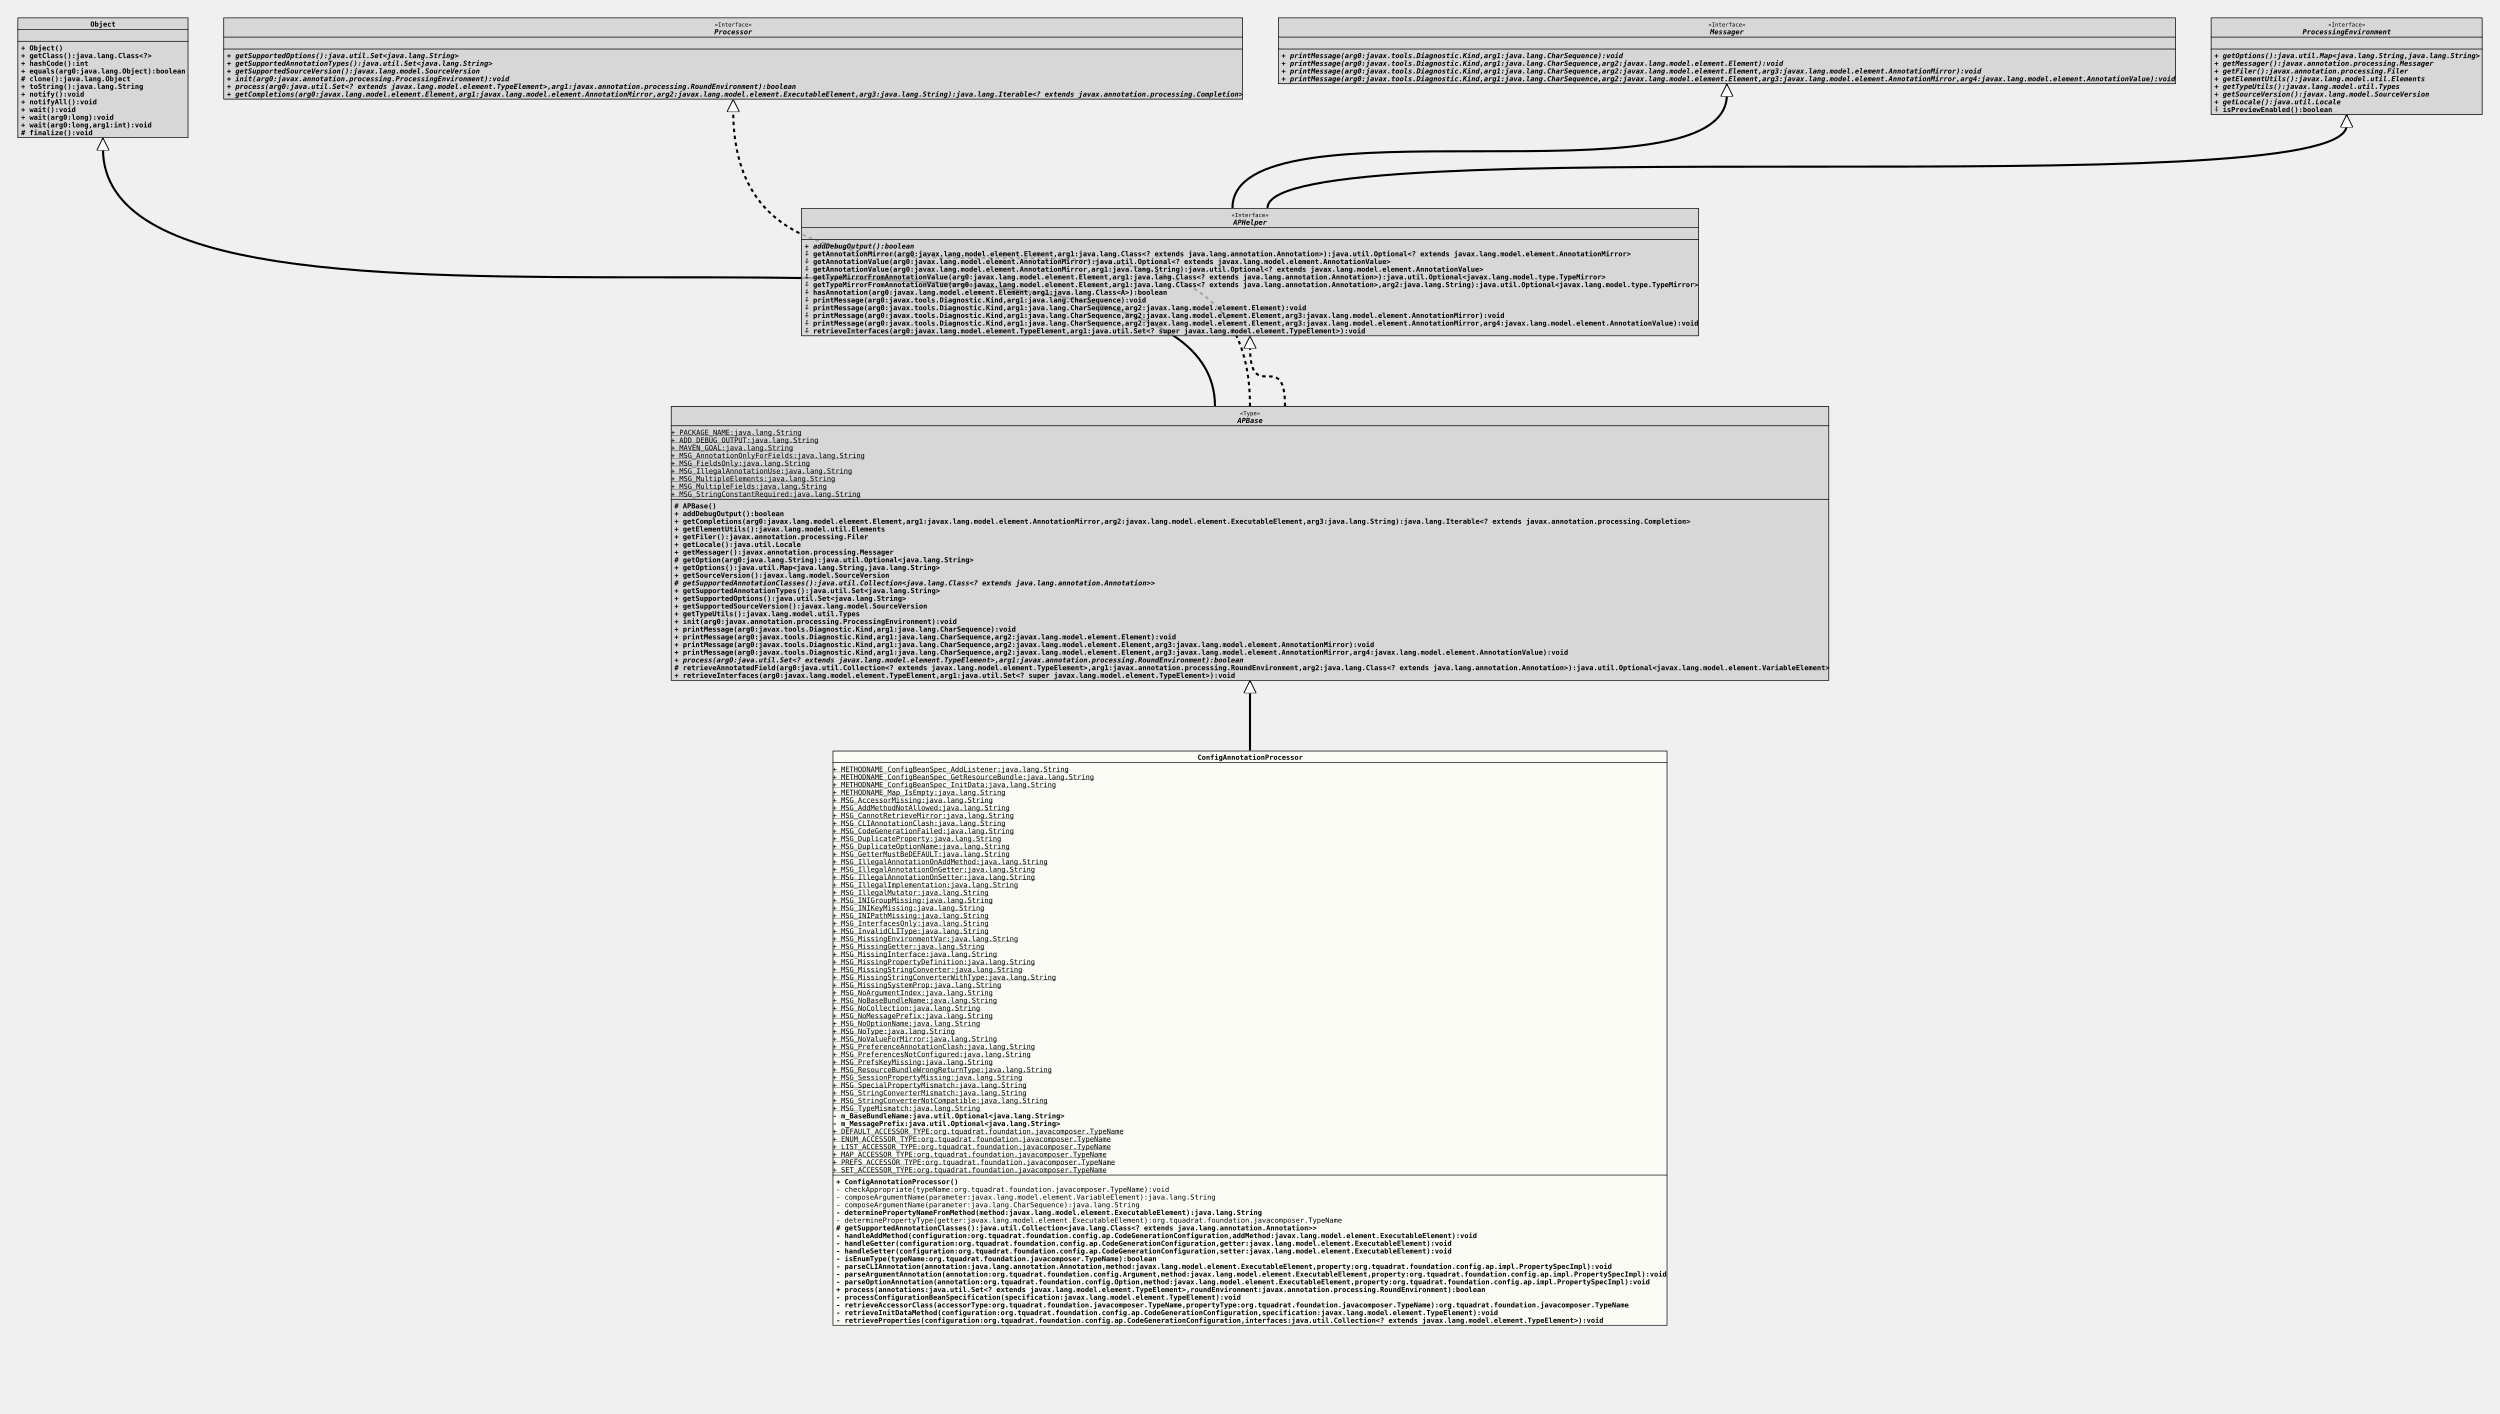
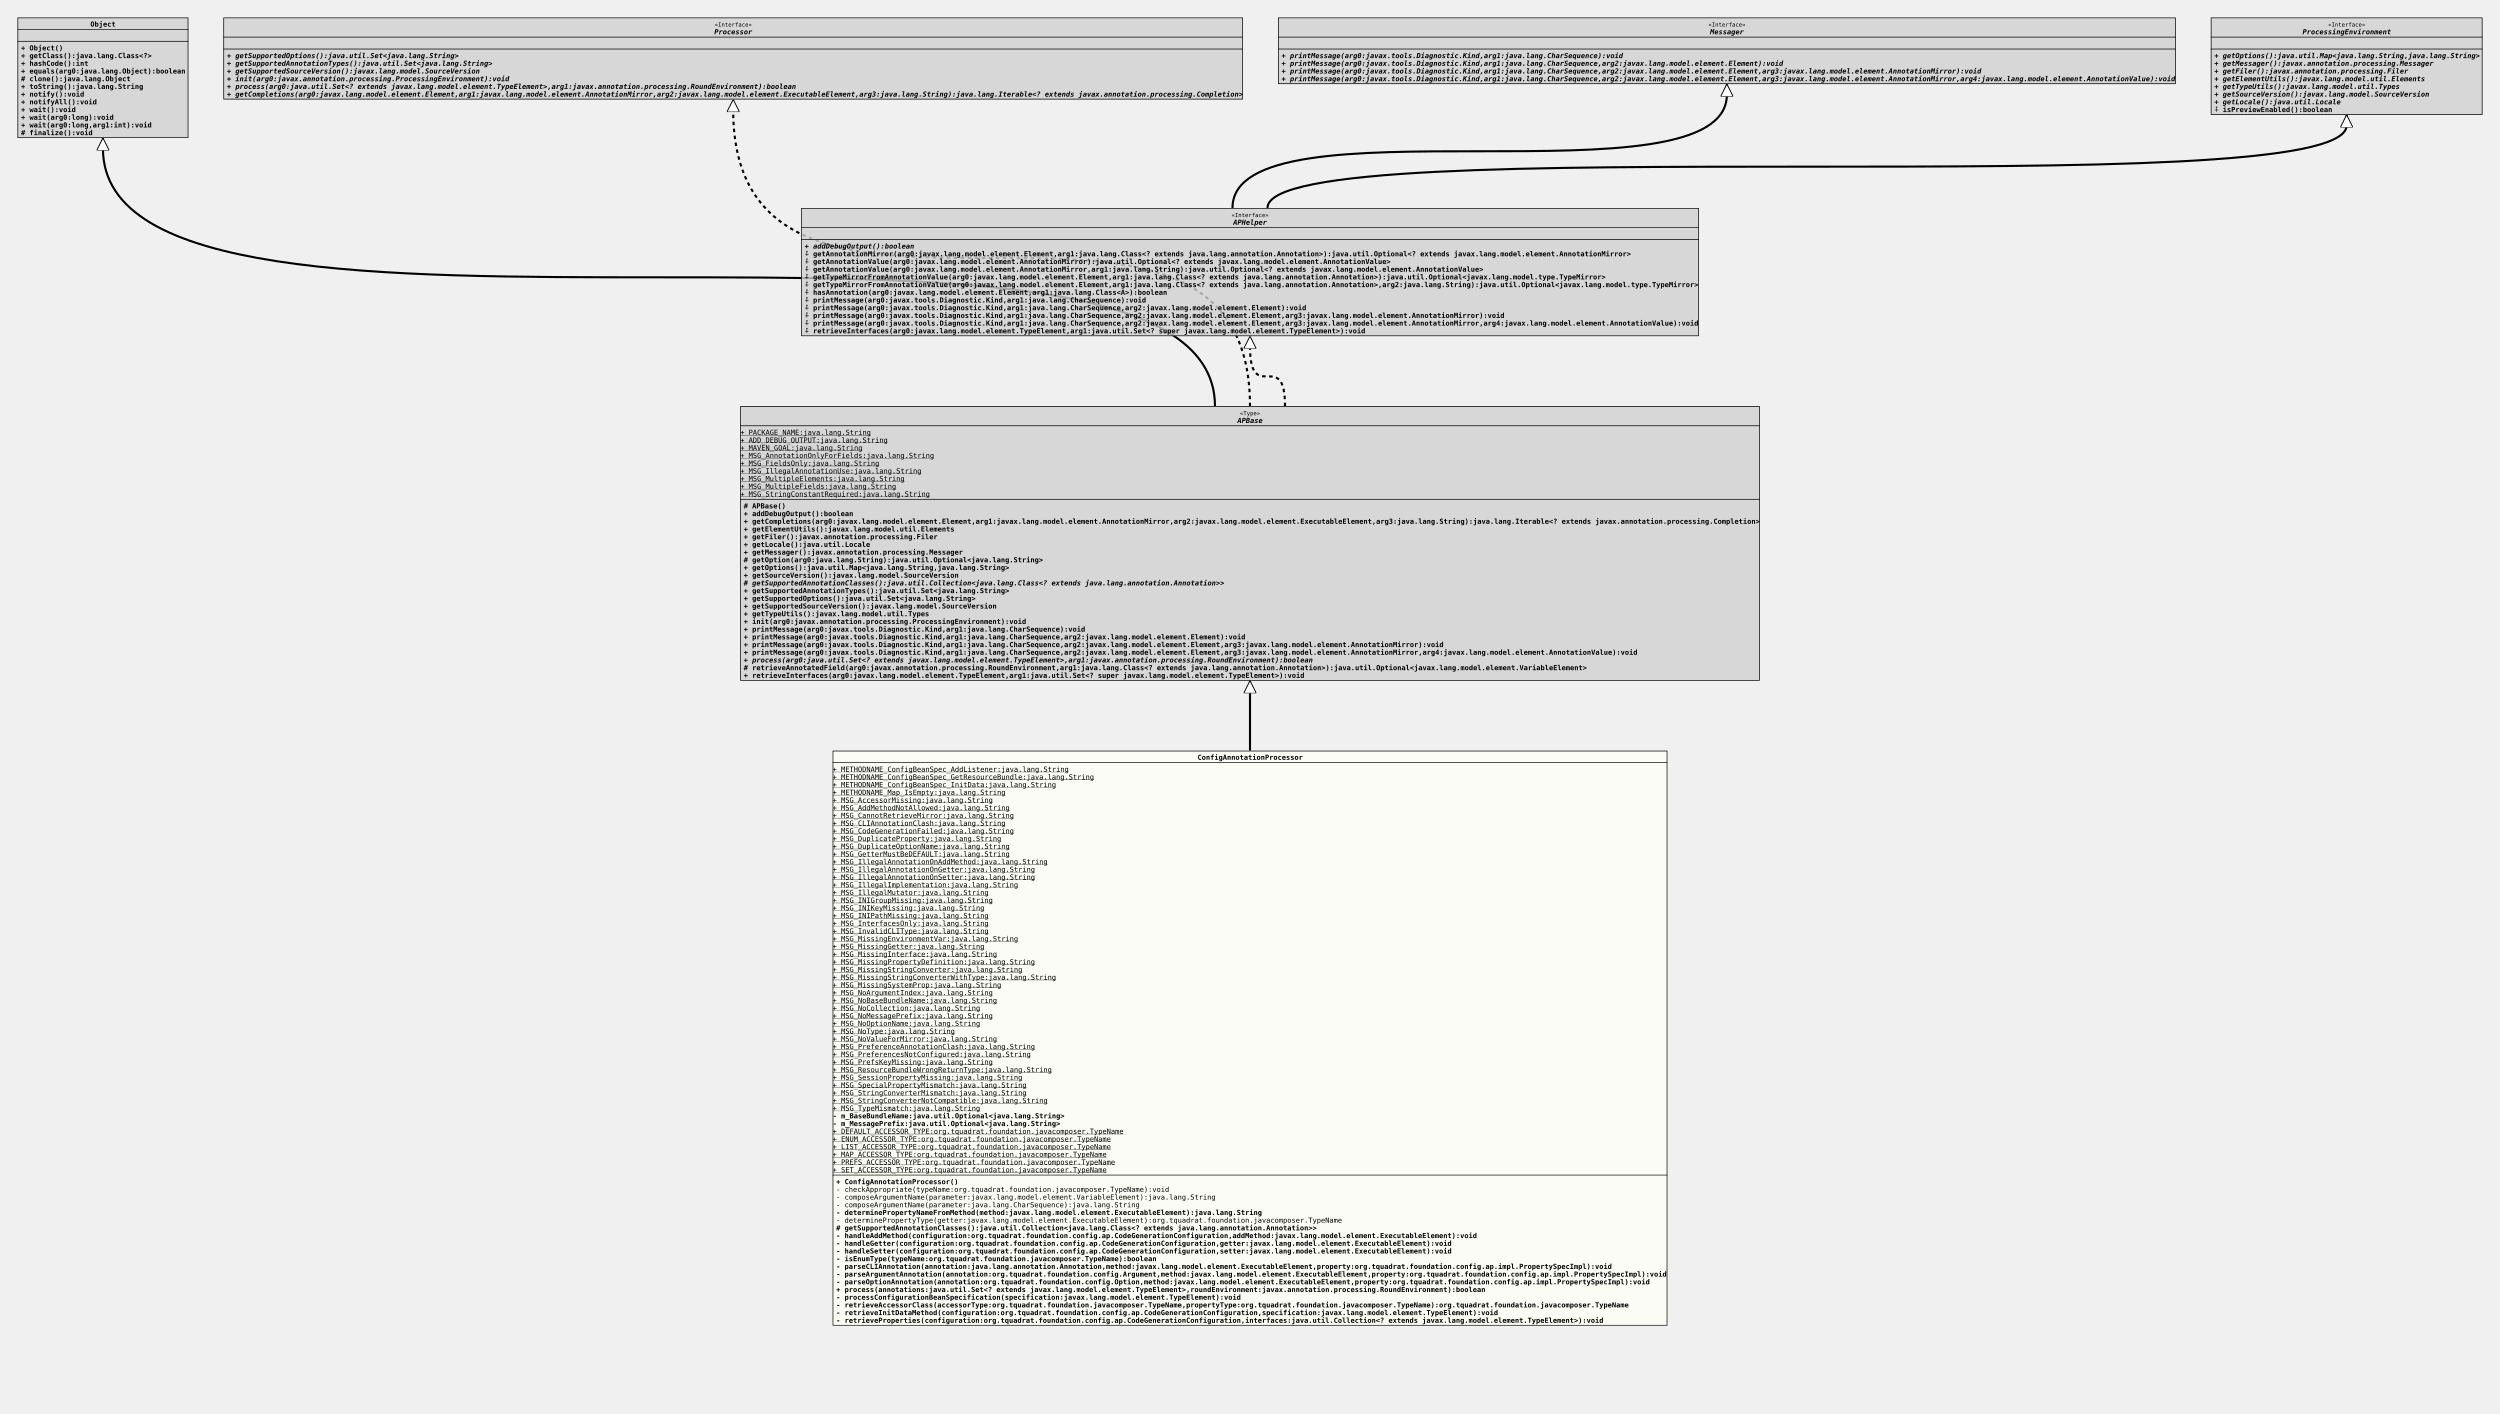
<svg xmlns="http://www.w3.org/2000/svg" xmlns:xlink="http://www.w3.org/1999/xlink" version="1.1" baseProfile="full" width="3570.000" height="2018.000">
  <defs>
    <style>
            line
            {
              stroke: black;
            }
            line.separator
            {
              stroke:       black;
              stroke-width: 1;
            }
            marker
            {
              fill: white;
            }
            path
            {
              fill:   white;
              stroke: black;
            }
            path.implementation
            {
              fill:             none;
              stroke-dasharray: 5,5;
              stroke-width:     3;
            }
            path.inheritance
            {
              fill:         none;
              stroke-width: 3;
            }
            rect
            {
              fill:         none;
              stroke:       black;
              stroke-width: 2;
            }
            rect.externalClass
            {
              fill:         #D0D0D0;
              fill-opacity: 0.8;
            }
            rect.focusClass
            {
              fill:         #FFFFF9;
              fill-opacity: 0.8;
            }
            rect.otherClass
            {
              fill:         #F0E68C;
              fill-opacity: 0.8;
            }
            rect.template
            {
              fill:             #FFFFFF;
              fill-opacity:     1.0;
              stroke-dasharray: 3,3;
            }
            text
            {
              font-family: monospace;
              font-size:   10px;
              font-weight: bold;
            }
            text.abstract
            {
              font-style: italic;
            }
            text.final
            {
              text-decoration: underline;
            }
            text.static
            {
              font-weight: normal;
            }
            text.stereotype
            {
              font-size:   8px;
              font-weight: normal;
            }
            </style>
    <marker id="inheritance" viewBox="0,0,40,40" markerUnits="strokeWidth" refX="40" refY="20" markerWidth="6" markerHeight="6" orient="auto">
      <path d="M40,20 l-40,-20 v40 Z" fill="#ffffff" stroke="#000000" stroke-width="3" />
    </marker>
    <marker id="implementation" viewBox="0,0,40,40" markerUnits="strokeWidth" refX="40" refY="20" markerWidth="6" markerHeight="6" orient="auto">
      <path d="M40,20 l-40,-20 v40 Z" fill="#ffffff" stroke="#000000" stroke-width="3" />
    </marker>
    <clipPath id="ID000001">
      <rect class="focusClass" height="821.000" width="1192.000" x="0.000" y="0.000" />
    </clipPath>
    <symbol id="org.tquadrat.foundation.config.ap.ConfigAnnotationProcessor">
      <g>
        <g class="focusClass" clip-path="url(#ID000001)">
          <rect x="0.000" y="0.000" width="1192.000" height="821.000" class="focusClass" />
          <line x1="0.000" y1="17.000" x2="1192.000" y2="17.000" class="separator" />
          <text x="521.000" y="13.000">ConfigAnnotationProcessor</text>
          <line x1="0.000" y1="606.000" x2="1192.000" y2="606.000" class="separator" />
          <text y="30.000" class="static final">+ METHODNAME_ConfigBeanSpec_AddListener:java.lang.String</text>
          <text y="41.000" class="static final">+ METHODNAME_ConfigBeanSpec_GetResourceBundle:java.lang.String</text>
          <text y="52.000" class="static final">+ METHODNAME_ConfigBeanSpec_InitData:java.lang.String</text>
          <text y="63.000" class="static final">+ METHODNAME_Map_IsEmpty:java.lang.String</text>
          <text y="74.000" class="static final">+ MSG_AccessorMissing:java.lang.String</text>
          <text y="85.000" class="static final">+ MSG_AddMethodNotAllowed:java.lang.String</text>
          <text y="96.000" class="static final">+ MSG_CannotRetrieveMirror:java.lang.String</text>
          <text y="107.000" class="static final">+ MSG_CLIAnnotationClash:java.lang.String</text>
          <text y="118.000" class="static final">+ MSG_CodeGenerationFailed:java.lang.String</text>
          <text y="129.000" class="static final">+ MSG_DuplicateProperty:java.lang.String</text>
          <text y="140.000" class="static final">+ MSG_DuplicateOptionName:java.lang.String</text>
          <text y="151.000" class="static final">+ MSG_GetterMustBeDEFAULT:java.lang.String</text>
          <text y="162.000" class="static final">+ MSG_IllegalAnnotationOnAddMethod:java.lang.String</text>
          <text y="173.000" class="static final">+ MSG_IllegalAnnotationOnGetter:java.lang.String</text>
          <text y="184.000" class="static final">+ MSG_IllegalAnnotationOnSetter:java.lang.String</text>
          <text y="195.000" class="static final">+ MSG_IllegalImplementation:java.lang.String</text>
          <text y="206.000" class="static final">+ MSG_IllegalMutator:java.lang.String</text>
          <text y="217.000" class="static final">+ MSG_INIGroupMissing:java.lang.String</text>
          <text y="228.000" class="static final">+ MSG_INIKeyMissing:java.lang.String</text>
          <text y="239.000" class="static final">+ MSG_INIPathMissing:java.lang.String</text>
          <text y="250.000" class="static final">+ MSG_InterfacesOnly:java.lang.String</text>
          <text y="261.000" class="static final">+ MSG_InvalidCLIType:java.lang.String</text>
          <text y="272.000" class="static final">+ MSG_MissingEnvironmentVar:java.lang.String</text>
          <text y="283.000" class="static final">+ MSG_MissingGetter:java.lang.String</text>
          <text y="294.000" class="static final">+ MSG_MissingInterface:java.lang.String</text>
          <text y="305.000" class="static final">+ MSG_MissingPropertyDefinition:java.lang.String</text>
          <text y="316.000" class="static final">+ MSG_MissingStringConverter:java.lang.String</text>
          <text y="327.000" class="static final">+ MSG_MissingStringConverterWithType:java.lang.String</text>
          <text y="338.000" class="static final">+ MSG_MissingSystemProp:java.lang.String</text>
          <text y="349.000" class="static final">+ MSG_NoArgumentIndex:java.lang.String</text>
          <text y="360.000" class="static final">+ MSG_NoBaseBundleName:java.lang.String</text>
          <text y="371.000" class="static final">+ MSG_NoCollection:java.lang.String</text>
          <text y="382.000" class="static final">+ MSG_NoMessagePrefix:java.lang.String</text>
          <text y="393.000" class="static final">+ MSG_NoOptionName:java.lang.String</text>
          <text y="404.000" class="static final">+ MSG_NoType:java.lang.String</text>
          <text y="415.000" class="static final">+ MSG_NoValueForMirror:java.lang.String</text>
          <text y="426.000" class="static final">+ MSG_PreferenceAnnotationClash:java.lang.String</text>
          <text y="437.000" class="static final">+ MSG_PreferencesNotConfigured:java.lang.String</text>
          <text y="448.000" class="static final">+ MSG_PrefsKeyMissing:java.lang.String</text>
          <text y="459.000" class="static final">+ MSG_ResourceBundleWrongReturnType:java.lang.String</text>
          <text y="470.000" class="static final">+ MSG_SessionPropertyMissing:java.lang.String</text>
          <text y="481.000" class="static final">+ MSG_SpecialPropertyMismatch:java.lang.String</text>
          <text y="492.000" class="static final">+ MSG_StringConverterMismatch:java.lang.String</text>
          <text y="503.000" class="static final">+ MSG_StringConverterNotCompatible:java.lang.String</text>
          <text y="514.000" class="static final">+ MSG_TypeMismatch:java.lang.String</text>
          <text y="525.000">- m_BaseBundleName:java.util.Optional&lt;java.lang.String&gt;</text>
          <text y="536.000">- m_MessagePrefix:java.util.Optional&lt;java.lang.String&gt;</text>
          <text y="547.000" class="static final">+ DEFAULT_ACCESSOR_TYPE:org.tquadrat.foundation.javacomposer.TypeName</text>
          <text y="558.000" class="static final">+ ENUM_ACCESSOR_TYPE:org.tquadrat.foundation.javacomposer.TypeName</text>
          <text y="569.000" class="static final">+ LIST_ACCESSOR_TYPE:org.tquadrat.foundation.javacomposer.TypeName</text>
          <text y="580.000" class="static final">+ MAP_ACCESSOR_TYPE:org.tquadrat.foundation.javacomposer.TypeName</text>
          <text y="591.000" class="static final">+ PREFS_ACCESSOR_TYPE:org.tquadrat.foundation.javacomposer.TypeName</text>
          <text y="602.000" class="static final">+ SET_ACCESSOR_TYPE:org.tquadrat.foundation.javacomposer.TypeName</text>
          <text x="5.000" y="619.000">+ ConfigAnnotationProcessor()</text>
          <text x="5.000" y="630.000" class="static">- checkAppropriate(typeName:org.tquadrat.foundation.javacomposer.TypeName):void</text>
          <text x="5.000" y="641.000" class="static">- composeArgumentName(parameter:javax.lang.model.element.VariableElement):java.lang.String</text>
          <text x="5.000" y="652.000" class="static">- composeArgumentName(parameter:java.lang.CharSequence):java.lang.String</text>
          <text x="5.000" y="663.000">- determinePropertyNameFromMethod(method:javax.lang.model.element.ExecutableElement):java.lang.String</text>
          <text x="5.000" y="674.000" class="static">- determinePropertyType(getter:javax.lang.model.element.ExecutableElement):org.tquadrat.foundation.javacomposer.TypeName</text>
          <text x="5.000" y="685.000"># getSupportedAnnotationClasses():java.util.Collection&lt;java.lang.Class&lt;? extends java.lang.annotation.Annotation&gt;&gt;</text>
          <text x="5.000" y="696.000">- handleAddMethod(configuration:org.tquadrat.foundation.config.ap.CodeGenerationConfiguration,addMethod:javax.lang.model.element.ExecutableElement):void</text>
          <text x="5.000" y="707.000">- handleGetter(configuration:org.tquadrat.foundation.config.ap.CodeGenerationConfiguration,getter:javax.lang.model.element.ExecutableElement):void</text>
          <text x="5.000" y="718.000">- handleSetter(configuration:org.tquadrat.foundation.config.ap.CodeGenerationConfiguration,setter:javax.lang.model.element.ExecutableElement):void</text>
          <text x="5.000" y="729.000">- isEnumType(typeName:org.tquadrat.foundation.javacomposer.TypeName):boolean</text>
          <text x="5.000" y="740.000">- parseCLIAnnotation(annotation:java.lang.annotation.Annotation,method:javax.lang.model.element.ExecutableElement,property:org.tquadrat.foundation.config.ap.impl.PropertySpecImpl):void</text>
          <text x="5.000" y="751.000">- parseArgumentAnnotation(annotation:org.tquadrat.foundation.config.Argument,method:javax.lang.model.element.ExecutableElement,property:org.tquadrat.foundation.config.ap.impl.PropertySpecImpl):void</text>
          <text x="5.000" y="762.000">- parseOptionAnnotation(annotation:org.tquadrat.foundation.config.Option,method:javax.lang.model.element.ExecutableElement,property:org.tquadrat.foundation.config.ap.impl.PropertySpecImpl):void</text>
          <text x="5.000" y="773.000">+ process(annotations:java.util.Set&lt;? extends javax.lang.model.element.TypeElement&gt;,roundEnvironment:javax.annotation.processing.RoundEnvironment):boolean</text>
          <text x="5.000" y="784.000">- processConfigurationBeanSpecification(specification:javax.lang.model.element.TypeElement):void</text>
          <text x="5.000" y="795.000">- retrieveAccessorClass(accessorType:org.tquadrat.foundation.javacomposer.TypeName,propertyType:org.tquadrat.foundation.javacomposer.TypeName):org.tquadrat.foundation.javacomposer.TypeName</text>
          <text x="5.000" y="806.000">- retrieveInitDataMethod(configuration:org.tquadrat.foundation.config.ap.CodeGenerationConfiguration,specification:javax.lang.model.element.TypeElement):void</text>
          <text x="5.000" y="817.000">- retrieveProperties(configuration:org.tquadrat.foundation.config.ap.CodeGenerationConfiguration,interfaces:java.util.Collection&lt;? extends javax.lang.model.element.TypeElement&gt;):void</text>
        </g>
      </g>
    </symbol>
    <clipPath id="ID000002">
-       <rect class="externalClass" height="392.000" width="1654.000" x="0.000" y="0.000" />
+       <rect class="externalClass" height="392.000" width="1456.000" x="0.000" y="0.000" />
    </clipPath>
    <symbol id="org.tquadrat.foundation.ap.APBase">
      <g>
        <g clip-path="url(#ID000002)">
-           <rect x="0.000" y="0.000" width="1654.000" height="392.000" class="externalClass" />
-           <line x1="0.000" y1="28.000" x2="1654.000" y2="28.000" class="separator" />
-           <text x="812.600" y="13.000" class="stereotype">«Type»</text>
-           <text x="809.000" y="24.000" class="abstract">APBase</text>
-           <line x1="0.000" y1="133.000" x2="1654.000" y2="133.000" class="separator" />
+           <rect x="0.000" y="0.000" width="1456.000" height="392.000" class="externalClass" />
+           <line x1="0.000" y1="28.000" x2="1456.000" y2="28.000" class="separator" />
+           <text x="713.600" y="13.000" class="stereotype">«Type»</text>
+           <text x="710.000" y="24.000" class="abstract">APBase</text>
+           <line x1="0.000" y1="133.000" x2="1456.000" y2="133.000" class="separator" />
          <text y="41.000" class="static final">+ PACKAGE_NAME:java.lang.String</text>
          <text y="52.000" class="static final">+ ADD_DEBUG_OUTPUT:java.lang.String</text>
          <text y="63.000" class="static final">+ MAVEN_GOAL:java.lang.String</text>
          <text y="74.000" class="static final">+ MSG_AnnotationOnlyForFields:java.lang.String</text>
          <text y="85.000" class="static final">+ MSG_FieldsOnly:java.lang.String</text>
          <text y="96.000" class="static final">+ MSG_IllegalAnnotationUse:java.lang.String</text>
          <text y="107.000" class="static final">+ MSG_MultipleElements:java.lang.String</text>
          <text y="118.000" class="static final">+ MSG_MultipleFields:java.lang.String</text>
          <text y="129.000" class="static final">+ MSG_StringConstantRequired:java.lang.String</text>
          <text x="5.000" y="146.000"># APBase()</text>
          <text x="5.000" y="157.000">+ addDebugOutput():boolean</text>
          <text x="5.000" y="168.000">+ getCompletions(arg0:javax.lang.model.element.Element,arg1:javax.lang.model.element.AnnotationMirror,arg2:javax.lang.model.element.ExecutableElement,arg3:java.lang.String):java.lang.Iterable&lt;? extends javax.annotation.processing.Completion&gt;</text>
          <text x="5.000" y="179.000">+ getElementUtils():javax.lang.model.util.Elements</text>
          <text x="5.000" y="190.000">+ getFiler():javax.annotation.processing.Filer</text>
          <text x="5.000" y="201.000">+ getLocale():java.util.Locale</text>
          <text x="5.000" y="212.000">+ getMessager():javax.annotation.processing.Messager</text>
          <text x="5.000" y="223.000"># getOption(arg0:java.lang.String):java.util.Optional&lt;java.lang.String&gt;</text>
          <text x="5.000" y="234.000">+ getOptions():java.util.Map&lt;java.lang.String,java.lang.String&gt;</text>
          <text x="5.000" y="245.000">+ getSourceVersion():javax.lang.model.SourceVersion</text>
          <text x="5.000" y="256.000" class="abstract"># getSupportedAnnotationClasses():java.util.Collection&lt;java.lang.Class&lt;? extends java.lang.annotation.Annotation&gt;&gt;</text>
          <text x="5.000" y="267.000">+ getSupportedAnnotationTypes():java.util.Set&lt;java.lang.String&gt;</text>
          <text x="5.000" y="278.000">+ getSupportedOptions():java.util.Set&lt;java.lang.String&gt;</text>
          <text x="5.000" y="289.000">+ getSupportedSourceVersion():javax.lang.model.SourceVersion</text>
          <text x="5.000" y="300.000">+ getTypeUtils():javax.lang.model.util.Types</text>
          <text x="5.000" y="311.000">+ init(arg0:javax.annotation.processing.ProcessingEnvironment):void</text>
          <text x="5.000" y="322.000">+ printMessage(arg0:javax.tools.Diagnostic.Kind,arg1:java.lang.CharSequence):void</text>
          <text x="5.000" y="333.000">+ printMessage(arg0:javax.tools.Diagnostic.Kind,arg1:java.lang.CharSequence,arg2:javax.lang.model.element.Element):void</text>
          <text x="5.000" y="344.000">+ printMessage(arg0:javax.tools.Diagnostic.Kind,arg1:java.lang.CharSequence,arg2:javax.lang.model.element.Element,arg3:javax.lang.model.element.AnnotationMirror):void</text>
          <text x="5.000" y="355.000">+ printMessage(arg0:javax.tools.Diagnostic.Kind,arg1:java.lang.CharSequence,arg2:javax.lang.model.element.Element,arg3:javax.lang.model.element.AnnotationMirror,arg4:javax.lang.model.element.AnnotationValue):void</text>
          <text x="5.000" y="366.000" class="abstract">+ process(arg0:java.util.Set&lt;? extends javax.lang.model.element.TypeElement&gt;,arg1:javax.annotation.processing.RoundEnvironment):boolean</text>
-           <text x="5.000" y="377.000"># retrieveAnnotatedField(arg0:java.util.Collection&lt;? extends javax.lang.model.element.TypeElement&gt;,arg1:javax.annotation.processing.RoundEnvironment,arg2:java.lang.Class&lt;? extends java.lang.annotation.Annotation&gt;):java.util.Optional&lt;javax.lang.model.element.VariableElement&gt;</text>
+           <text x="5.000" y="377.000"># retrieveAnnotatedField(arg0:javax.annotation.processing.RoundEnvironment,arg1:java.lang.Class&lt;? extends java.lang.annotation.Annotation&gt;):java.util.Optional&lt;javax.lang.model.element.VariableElement&gt;</text>
          <text x="5.000" y="388.000">+ retrieveInterfaces(arg0:javax.lang.model.element.TypeElement,arg1:java.util.Set&lt;? super javax.lang.model.element.TypeElement&gt;):void</text>
        </g>
      </g>
    </symbol>
    <clipPath id="ID000003">
      <rect class="externalClass" height="172.000" width="244.000" x="0.000" y="0.000" />
    </clipPath>
    <symbol id="java.lang.Object">
      <g>
        <g clip-path="url(#ID000003)">
          <rect x="0.000" y="0.000" width="244.000" height="172.000" class="externalClass" />
          <line x1="0.000" y1="17.000" x2="244.000" y2="17.000" class="separator" />
          <text x="104.000" y="13.000">Object</text>
          <line x1="0.000" y1="34.000" x2="244.000" y2="34.000" class="separator" />
          <text x="5.000" y="30.000" />
          <text x="5.000" y="47.000">+ Object()</text>
          <text x="5.000" y="58.000">+ getClass():java.lang.Class&lt;?&gt;</text>
          <text x="5.000" y="69.000">+ hashCode():int</text>
          <text x="5.000" y="80.000">+ equals(arg0:java.lang.Object):boolean</text>
          <text x="5.000" y="91.000"># clone():java.lang.Object</text>
          <text x="5.000" y="102.000">+ toString():java.lang.String</text>
          <text x="5.000" y="113.000">+ notify():void</text>
          <text x="5.000" y="124.000">+ notifyAll():void</text>
          <text x="5.000" y="135.000">+ wait():void</text>
          <text x="5.000" y="146.000">+ wait(arg0:long):void</text>
          <text x="5.000" y="157.000">+ wait(arg0:long,arg1:int):void</text>
          <text x="5.000" y="168.000"># finalize():void</text>
        </g>
      </g>
    </symbol>
    <clipPath id="ID000004">
      <rect class="externalClass" height="117.000" width="1456.000" x="0.000" y="0.000" />
    </clipPath>
    <symbol id="javax.annotation.processing.Processor">
      <g>
        <g clip-path="url(#ID000004)">
          <rect x="0.000" y="0.000" width="1456.000" height="117.000" class="externalClass" />
          <line x1="0.000" y1="28.000" x2="1456.000" y2="28.000" class="separator" />
          <text x="701.600" y="13.000" class="stereotype">«Interface»</text>
          <text x="701.000" y="24.000" class="abstract">Processor</text>
          <line x1="0.000" y1="45.000" x2="1456.000" y2="45.000" class="separator" />
          <text x="5.000" y="41.000" />
          <text x="5.000" y="58.000" class="abstract">+ getSupportedOptions():java.util.Set&lt;java.lang.String&gt;</text>
          <text x="5.000" y="69.000" class="abstract">+ getSupportedAnnotationTypes():java.util.Set&lt;java.lang.String&gt;</text>
          <text x="5.000" y="80.000" class="abstract">+ getSupportedSourceVersion():javax.lang.model.SourceVersion</text>
          <text x="5.000" y="91.000" class="abstract">+ init(arg0:javax.annotation.processing.ProcessingEnvironment):void</text>
          <text x="5.000" y="102.000" class="abstract">+ process(arg0:java.util.Set&lt;? extends javax.lang.model.element.TypeElement&gt;,arg1:javax.annotation.processing.RoundEnvironment):boolean</text>
          <text x="5.000" y="113.000" class="abstract">+ getCompletions(arg0:javax.lang.model.element.Element,arg1:javax.lang.model.element.AnnotationMirror,arg2:javax.lang.model.element.ExecutableElement,arg3:java.lang.String):java.lang.Iterable&lt;? extends javax.annotation.processing.Completion&gt;</text>
        </g>
      </g>
    </symbol>
    <clipPath id="ID000005">
      <rect class="externalClass" height="183.000" width="1282.000" x="0.000" y="0.000" />
    </clipPath>
    <symbol id="org.tquadrat.foundation.ap.APHelper">
      <g>
        <g clip-path="url(#ID000005)">
          <rect x="0.000" y="0.000" width="1282.000" height="183.000" class="externalClass" />
          <line x1="0.000" y1="28.000" x2="1282.000" y2="28.000" class="separator" />
          <text x="614.600" y="13.000" class="stereotype">«Interface»</text>
          <text x="617.000" y="24.000" class="abstract">APHelper</text>
          <line x1="0.000" y1="45.000" x2="1282.000" y2="45.000" class="separator" />
          <text x="5.000" y="41.000" />
          <text x="5.000" y="58.000" class="abstract">+ addDebugOutput():boolean</text>
          <text x="5.000" y="69.000">⨢ getAnnotationMirror(arg0:javax.lang.model.element.Element,arg1:java.lang.Class&lt;? extends java.lang.annotation.Annotation&gt;):java.util.Optional&lt;? extends javax.lang.model.element.AnnotationMirror&gt;</text>
          <text x="5.000" y="80.000">⨢ getAnnotationValue(arg0:javax.lang.model.element.AnnotationMirror):java.util.Optional&lt;? extends javax.lang.model.element.AnnotationValue&gt;</text>
          <text x="5.000" y="91.000">⨢ getAnnotationValue(arg0:javax.lang.model.element.AnnotationMirror,arg1:java.lang.String):java.util.Optional&lt;? extends javax.lang.model.element.AnnotationValue&gt;</text>
          <text x="5.000" y="102.000">⨢ getTypeMirrorFromAnnotationValue(arg0:javax.lang.model.element.Element,arg1:java.lang.Class&lt;? extends java.lang.annotation.Annotation&gt;):java.util.Optional&lt;javax.lang.model.type.TypeMirror&gt;</text>
          <text x="5.000" y="113.000">⨢ getTypeMirrorFromAnnotationValue(arg0:javax.lang.model.element.Element,arg1:java.lang.Class&lt;? extends java.lang.annotation.Annotation&gt;,arg2:java.lang.String):java.util.Optional&lt;javax.lang.model.type.TypeMirror&gt;</text>
          <text x="5.000" y="124.000">⨢ hasAnnotation(arg0:javax.lang.model.element.Element,arg1:java.lang.Class&lt;A&gt;):boolean</text>
          <text x="5.000" y="135.000">⨢ printMessage(arg0:javax.tools.Diagnostic.Kind,arg1:java.lang.CharSequence):void</text>
          <text x="5.000" y="146.000">⨢ printMessage(arg0:javax.tools.Diagnostic.Kind,arg1:java.lang.CharSequence,arg2:javax.lang.model.element.Element):void</text>
          <text x="5.000" y="157.000">⨢ printMessage(arg0:javax.tools.Diagnostic.Kind,arg1:java.lang.CharSequence,arg2:javax.lang.model.element.Element,arg3:javax.lang.model.element.AnnotationMirror):void</text>
          <text x="5.000" y="168.000">⨢ printMessage(arg0:javax.tools.Diagnostic.Kind,arg1:java.lang.CharSequence,arg2:javax.lang.model.element.Element,arg3:javax.lang.model.element.AnnotationMirror,arg4:javax.lang.model.element.AnnotationValue):void</text>
          <text x="5.000" y="179.000">⨢ retrieveInterfaces(arg0:javax.lang.model.element.TypeElement,arg1:java.util.Set&lt;? super javax.lang.model.element.TypeElement&gt;):void</text>
        </g>
      </g>
    </symbol>
    <clipPath id="ID000006">
      <rect class="externalClass" height="95.000" width="1282.000" x="0.000" y="0.000" />
    </clipPath>
    <symbol id="javax.annotation.processing.Messager">
      <g>
        <g clip-path="url(#ID000006)">
          <rect x="0.000" y="0.000" width="1282.000" height="95.000" class="externalClass" />
          <line x1="0.000" y1="28.000" x2="1282.000" y2="28.000" class="separator" />
          <text x="614.600" y="13.000" class="stereotype">«Interface»</text>
          <text x="617.000" y="24.000" class="abstract">Messager</text>
          <line x1="0.000" y1="45.000" x2="1282.000" y2="45.000" class="separator" />
          <text x="5.000" y="41.000" />
          <text x="5.000" y="58.000" class="abstract">+ printMessage(arg0:javax.tools.Diagnostic.Kind,arg1:java.lang.CharSequence):void</text>
          <text x="5.000" y="69.000" class="abstract">+ printMessage(arg0:javax.tools.Diagnostic.Kind,arg1:java.lang.CharSequence,arg2:javax.lang.model.element.Element):void</text>
          <text x="5.000" y="80.000" class="abstract">+ printMessage(arg0:javax.tools.Diagnostic.Kind,arg1:java.lang.CharSequence,arg2:javax.lang.model.element.Element,arg3:javax.lang.model.element.AnnotationMirror):void</text>
          <text x="5.000" y="91.000" class="abstract">+ printMessage(arg0:javax.tools.Diagnostic.Kind,arg1:java.lang.CharSequence,arg2:javax.lang.model.element.Element,arg3:javax.lang.model.element.AnnotationMirror,arg4:javax.lang.model.element.AnnotationValue):void</text>
        </g>
      </g>
    </symbol>
    <clipPath id="ID000007">
      <rect class="externalClass" height="139.000" width="388.000" x="0.000" y="0.000" />
    </clipPath>
    <symbol id="javax.annotation.processing.ProcessingEnvironment">
      <g>
        <g clip-path="url(#ID000007)">
          <rect x="0.000" y="0.000" width="388.000" height="139.000" class="externalClass" />
          <line x1="0.000" y1="28.000" x2="388.000" y2="28.000" class="separator" />
          <text x="167.600" y="13.000" class="stereotype">«Interface»</text>
          <text x="131.000" y="24.000" class="abstract">ProcessingEnvironment</text>
          <line x1="0.000" y1="45.000" x2="388.000" y2="45.000" class="separator" />
          <text x="5.000" y="41.000" />
          <text x="5.000" y="58.000" class="abstract">+ getOptions():java.util.Map&lt;java.lang.String,java.lang.String&gt;</text>
          <text x="5.000" y="69.000" class="abstract">+ getMessager():javax.annotation.processing.Messager</text>
          <text x="5.000" y="80.000" class="abstract">+ getFiler():javax.annotation.processing.Filer</text>
          <text x="5.000" y="91.000" class="abstract">+ getElementUtils():javax.lang.model.util.Elements</text>
          <text x="5.000" y="102.000" class="abstract">+ getTypeUtils():javax.lang.model.util.Types</text>
          <text x="5.000" y="113.000" class="abstract">+ getSourceVersion():javax.lang.model.SourceVersion</text>
          <text x="5.000" y="124.000" class="abstract">+ getLocale():java.util.Locale</text>
          <text x="5.000" y="135.000">⨢ isPreviewEnabled():boolean</text>
        </g>
      </g>
    </symbol>
  </defs>
  <path class="inheritance" d="M1785.000,1072.000 L1785.000,972.000" marker-end="url(#inheritance)" />
  <path class="inheritance" d="M1735.000,580.000 c0.000,-368.000,-1588.000,0.000,-1588.000,-368.000 v-15" marker-end="url(#inheritance)" />
  <path class="implementation" d="M1785.000,580.000 c0.000,-423.000,-738.000,0.000,-738.000,-423.000 v-15" marker-end="url(#implementation)" />
  <path class="implementation" d="M1835.000,580.000 c0.000,-85.000,-50.000,0.000,-50.000,-85.000 v-15" marker-end="url(#implementation)" />
  <path class="inheritance" d="M1760.000,297.000 c0.000,-162.000,706.000,0.000,706.000,-162.000 v-15" marker-end="url(#inheritance)" />
  <path class="inheritance" d="M1810.000,297.000 c0.000,-118.000,1541.000,0.000,1541.000,-118.000 v-15" marker-end="url(#inheritance)" />
  <use x="25.000" y="25.000" xlink:href="#java.lang.Object" />
  <use x="319.000" y="25.000" xlink:href="#javax.annotation.processing.Processor" />
  <use x="1825.000" y="25.000" xlink:href="#javax.annotation.processing.Messager" />
  <use x="3157.000" y="25.000" xlink:href="#javax.annotation.processing.ProcessingEnvironment" />
  <use x="1144.000" y="297.000" xlink:href="#org.tquadrat.foundation.ap.APHelper" />
-   <use x="958.000" y="580.000" xlink:href="#org.tquadrat.foundation.ap.APBase" />
+   <use x="1057.000" y="580.000" xlink:href="#org.tquadrat.foundation.ap.APBase" />
  <use x="1189.000" y="1072.000" xlink:href="#org.tquadrat.foundation.config.ap.ConfigAnnotationProcessor" />
</svg>
